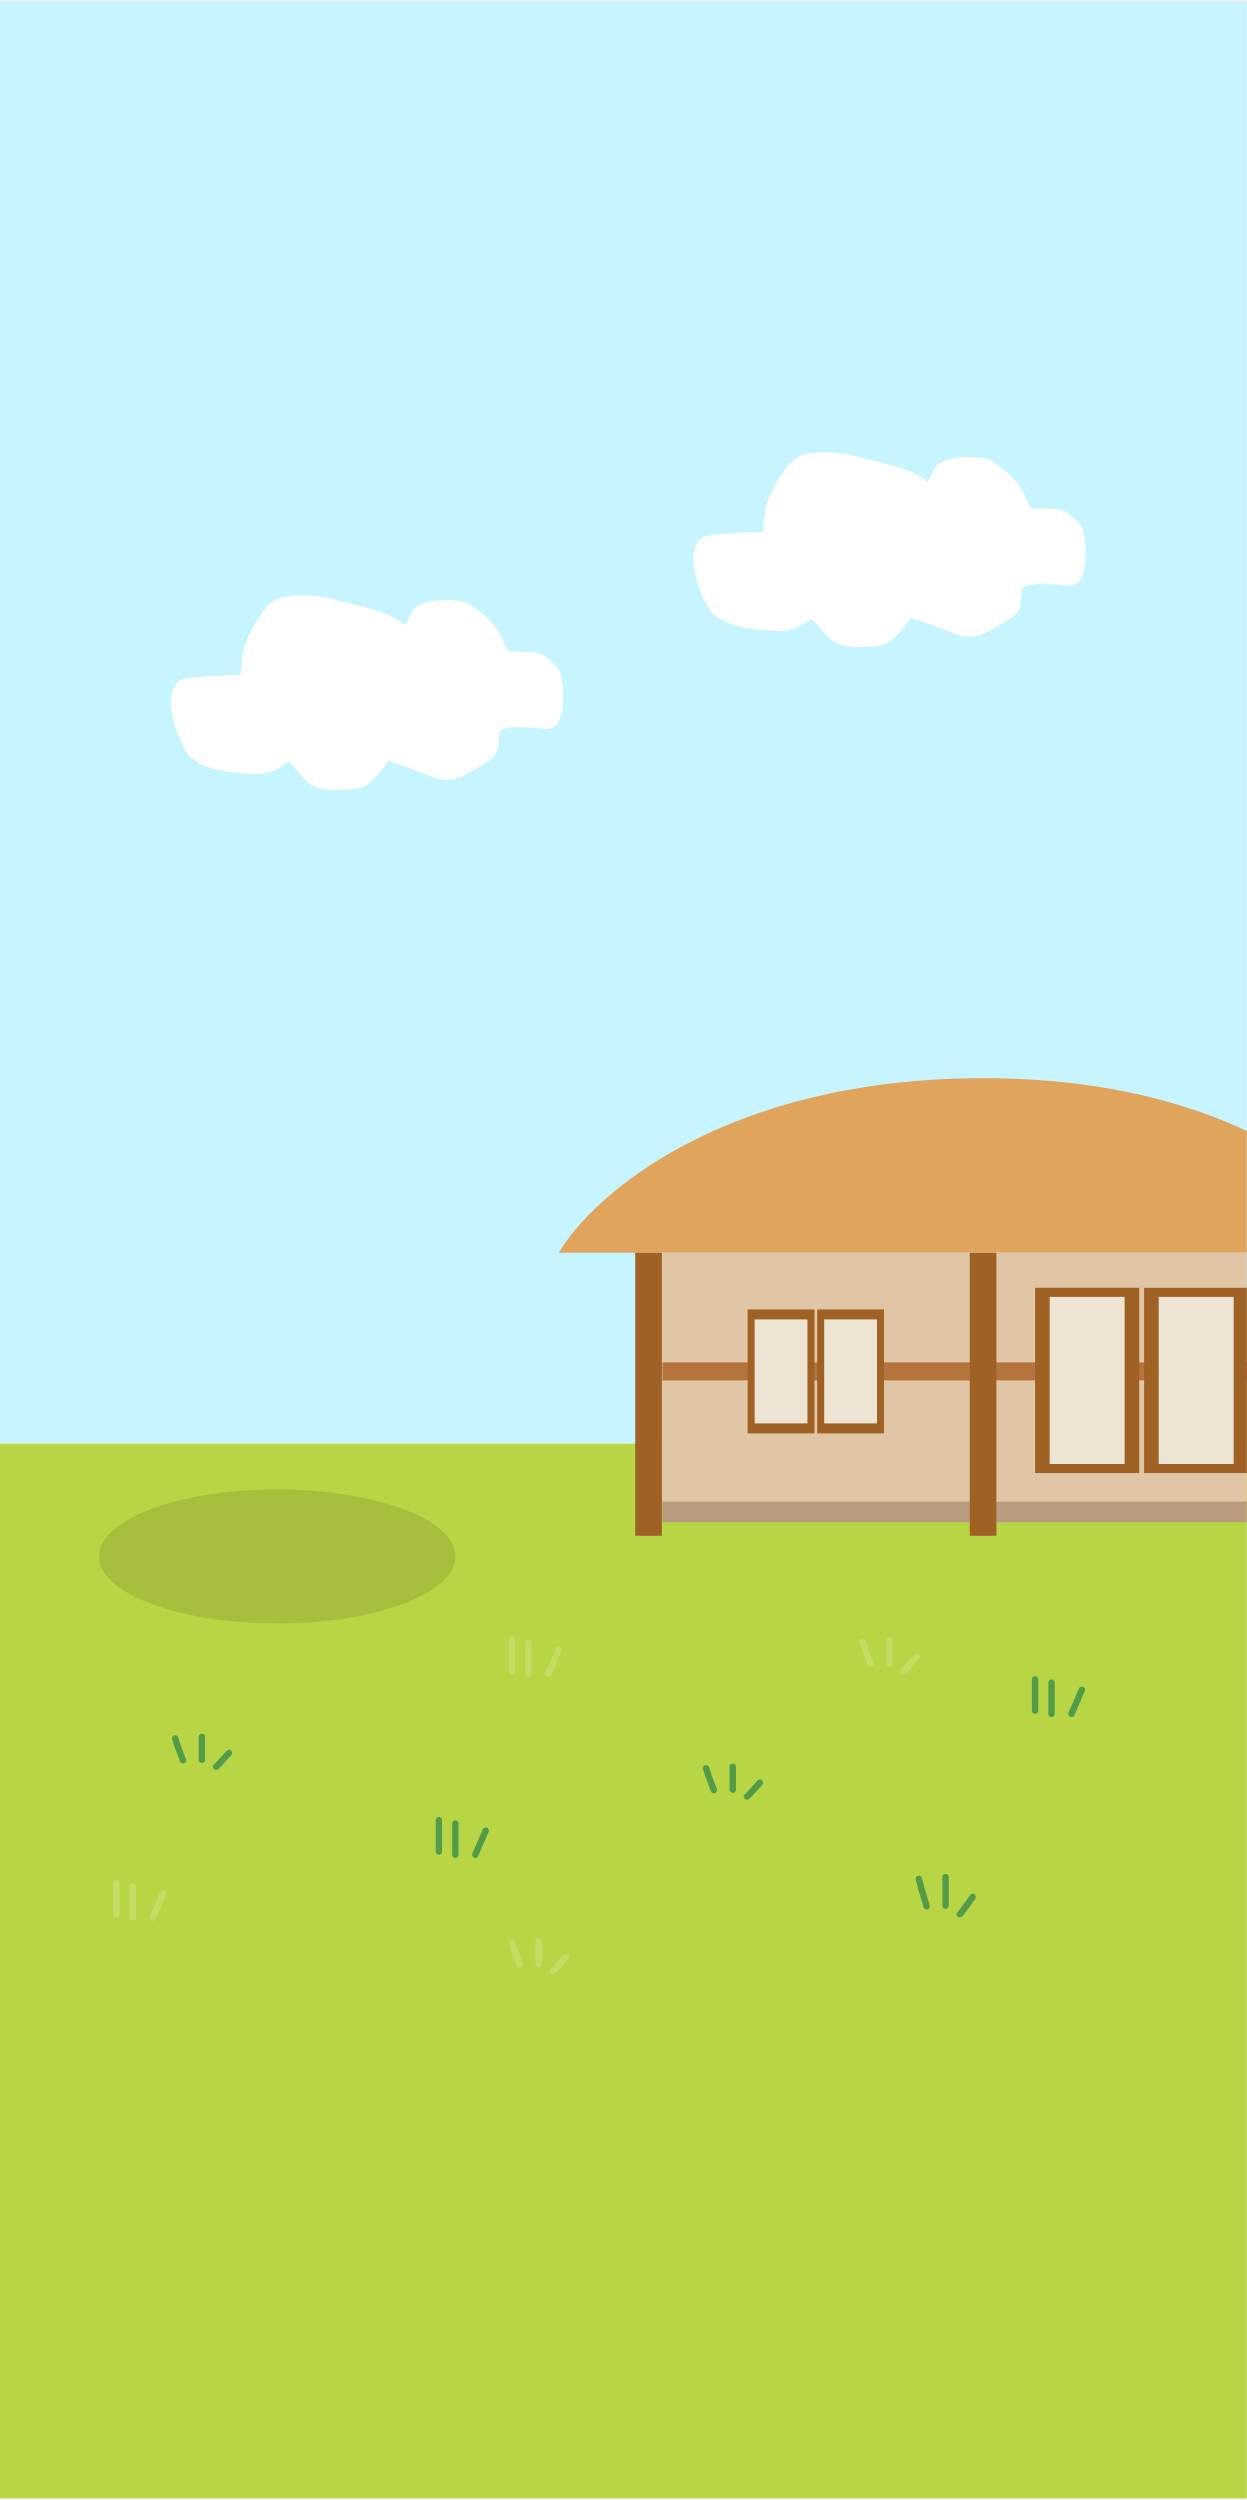
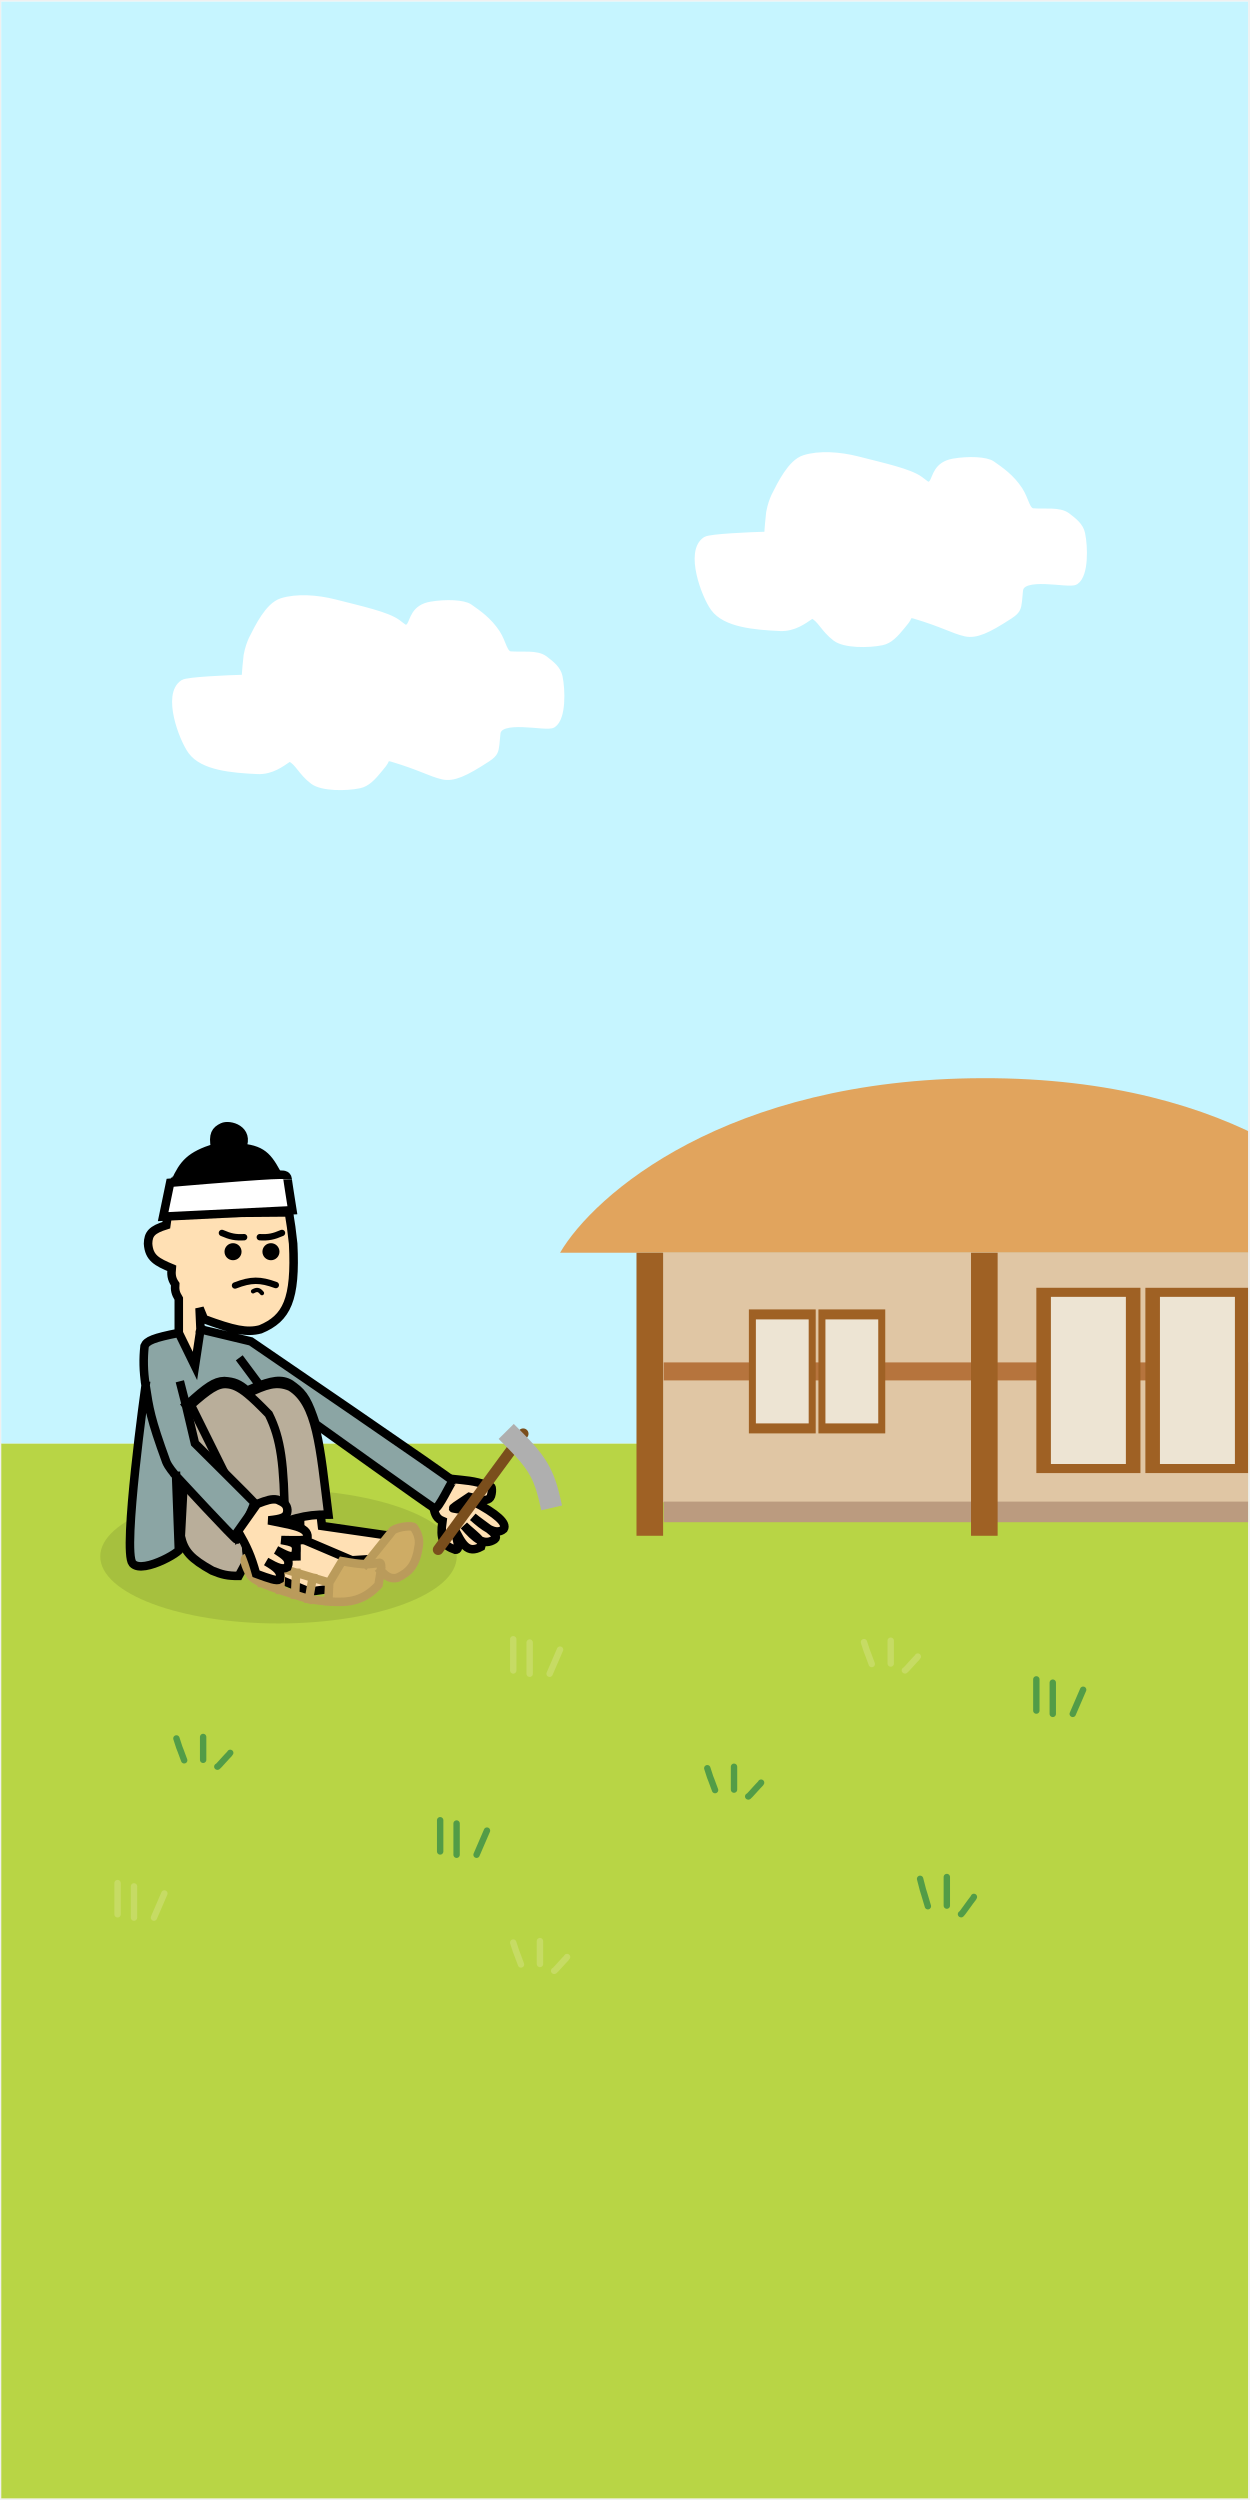
- <svg xmlns="http://www.w3.org/2000/svg" width="390" height="782" viewBox="0 0 390 782" fill="none">
+ <svg xmlns="http://www.w3.org/2000/svg" width="391" height="782" viewBox="0 0 391 782" fill="none">
  <g clip-path="url(#clip0_244_1912)">
-     <rect width="390" height="781" transform="translate(0 0.5)" fill="white" />
-     <rect y="451.5" width="390" height="330" fill="#B8D545" />
-     <rect y="0.5" width="390" height="451" fill="#C6F5FF" />
-     <ellipse cx="86.726" cy="486.858" rx="55.757" ry="20.959" fill="black" fill-opacity="0.1" />
-     <path d="M220.552 169.17C221.791 168.371 233.956 167.788 240.03 167.644C240.03 165.559 240.468 161.785 240.617 160.326C241.055 158.001 241.641 156.538 242.149 155.374C244.146 151.397 247.296 144.967 251.282 143.697C255.838 142.245 262.195 142.66 267.747 144.084C275.991 146.199 283.95 147.917 287.193 150.283C288.787 151.446 289.57 152.305 290.396 152.021C290.836 151.87 291.333 151.482 291.635 150.997C292.728 149.243 292.902 145.659 297.922 144.794C302.546 143.997 307.972 144.22 309.738 145.462C312.451 147.369 315.622 149.504 318.205 153.425C320.176 156.416 320.391 160.165 322.747 160.348C326.469 160.637 330.901 159.882 333.241 161.664C335.354 163.273 337.22 164.749 337.688 166.998C338.559 171.182 338.733 179.636 335.853 181.589C334.023 182.83 318.952 178.715 318.267 184.593C317.978 187.074 317.976 189.331 317.389 190.349C317.093 190.862 316.716 191.377 315.252 192.331C308.326 196.844 304.75 198.433 301.615 197.711C297.816 196.835 294.724 194.871 285.918 192.237C284.25 191.738 283.744 192.136 283.525 192.686C283.09 193.778 282.363 194.528 281.55 195.534C279.433 198.157 277.665 200.026 275.42 200.491C271.218 201.363 263.889 201.369 261.181 199.309C257.538 196.537 256.611 193.481 254.037 192.239C253.596 192.027 253.163 192.316 252.723 192.609C250.969 193.778 247.827 196.226 243.654 196.036C235.458 195.661 226.672 194.831 223.157 190.036C220.315 186.159 215.286 172.566 220.552 169.17Z" fill="white" stroke="white" stroke-width="2.709" stroke-linecap="round" />
-     <path d="M57.093 213.917C58.332 213.118 70.497 212.536 76.571 212.391C76.571 210.307 77.009 206.532 77.158 205.074C77.596 202.749 78.183 201.286 78.691 200.121C80.687 196.145 83.837 189.714 87.823 188.444C92.379 186.993 98.736 187.407 104.288 188.832C112.532 190.947 120.491 192.665 123.734 195.03C125.328 196.193 126.111 197.053 126.937 196.769C127.377 196.618 127.874 196.23 128.176 195.744C129.269 193.99 129.443 190.406 134.463 189.541C139.087 188.744 144.513 188.967 146.28 190.209C148.992 192.116 152.163 194.252 154.746 198.172C156.717 201.163 156.932 204.913 159.288 205.096C163.01 205.385 167.442 204.629 169.782 206.412C171.895 208.021 173.761 209.497 174.229 211.745C175.1 215.93 175.274 224.383 172.394 226.337C170.564 227.578 155.493 223.463 154.808 229.341C154.519 231.821 154.517 234.078 153.93 235.097C153.634 235.609 153.257 236.124 151.793 237.078C144.867 241.591 141.291 243.181 138.156 242.458C134.357 241.582 131.265 239.619 122.459 236.984C120.791 236.485 120.285 236.884 120.066 237.433C119.631 238.526 118.904 239.275 118.091 240.282C115.974 242.905 114.206 244.773 111.961 245.239C107.759 246.11 100.43 246.117 97.722 244.057C94.079 241.285 93.152 238.229 90.578 236.986C90.137 236.774 89.704 237.063 89.264 237.357C87.51 238.526 84.368 240.974 80.195 240.783C71.999 240.409 63.212 239.579 59.698 234.784C56.856 230.906 51.827 217.313 57.093 213.917Z" fill="white" stroke="white" stroke-width="2.709" stroke-linecap="round" />
-     <path d="M434.791 391.862H174.791C185.403 373.733 226.703 337.43 307.002 337.253C387.301 337.076 425.653 373.585 434.791 391.862Z" fill="#E1A45D" />
-     <rect x="206.849" y="391.862" width="195.884" height="78.044" fill="#E0C6A4" />
-     <rect x="198.703" y="391.862" width="8.328" height="88.528" fill="#9F6124" />
-     <rect x="207.207" y="426.154" width="195.526" height="5.644" fill="#B6743D" />
-     <rect x="207.207" y="469.693" width="195.526" height="6.443" fill="#BB9B7F" />
-     <rect x="303.343" y="391.862" width="8.328" height="88.528" fill="#9F6124" />
-     <rect x="233.856" y="409.584" width="20.905" height="38.783" fill="#9F6124" />
-     <rect x="255.612" y="409.584" width="20.905" height="38.783" fill="#9F6124" />
-     <rect x="323.777" y="402.815" width="32.563" height="57.966" fill="#9F6124" />
-     <rect x="236.049" y="412.71" width="16.519" height="32.532" fill="#EDE4D3" />
-     <rect x="257.805" y="412.71" width="16.519" height="32.532" fill="#EDE4D3" />
-     <rect x="328.333" y="405.657" width="23.451" height="52.282" fill="#EDE4D3" />
-     <rect x="357.883" y="402.815" width="32.563" height="57.966" fill="#9F6124" />
-     <rect x="362.439" y="405.657" width="23.451" height="52.282" fill="#EDE4D3" />
-     <path d="M137.292 569.37V579.136" stroke="#529C47" stroke-width="2" stroke-linecap="round" />
-     <path d="M142.432 570.398V580.164" stroke="#529C47" stroke-width="2" stroke-linecap="round" />
-     <path d="M151.935 572.614L148.676 580.164" stroke="#529C47" stroke-width="2" stroke-linecap="round" />
-     <path d="M36.382 589.031V598.796" stroke="#C6DB64" stroke-width="2" stroke-linecap="round" />
-     <path d="M41.522 590.059V599.824" stroke="#C6DB64" stroke-width="2" stroke-linecap="round" />
-     <path d="M51.025 592.274L47.766 599.824" stroke="#C6DB64" stroke-width="2" stroke-linecap="round" />
-     <path d="M160.148 512.757V522.522" stroke="#C6DB64" stroke-width="2" stroke-linecap="round" />
-     <path d="M165.288 513.785V523.55" stroke="#C6DB64" stroke-width="2" stroke-linecap="round" />
-     <path d="M174.791 516L171.532 523.55" stroke="#C6DB64" stroke-width="2" stroke-linecap="round" />
-     <path d="M323.777 525.308V535.073" stroke="#529C47" stroke-width="2" stroke-linecap="round" />
-     <path d="M328.917 526.336V536.101" stroke="#529C47" stroke-width="2" stroke-linecap="round" />
-     <path d="M338.419 528.551L335.16 536.101" stroke="#529C47" stroke-width="2" stroke-linecap="round" />
-     <path d="M220.849 553.099C221.15 554.002 221.455 554.969 221.733 555.83C221.861 556.188 221.961 556.389 222.189 556.994C222.416 557.599 222.767 558.603 223.281 559.94" stroke="#529C47" stroke-width="2" stroke-linecap="round" />
-     <path d="M229.21 552.643V559.788" stroke="#529C47" stroke-width="2" stroke-linecap="round" />
-     <path d="M233.642 561.923C233.671 561.964 233.699 562.005 234.278 561.387C234.856 560.77 235.982 559.492 236.665 558.762C237.348 558.031 237.554 557.888 237.678 557.615" stroke="#529C47" stroke-width="2" stroke-linecap="round" />
-     <path d="M287.416 587.701C287.717 588.832 288.023 590.042 288.301 591.12C288.428 591.569 288.529 591.82 288.756 592.577C288.983 593.335 289.335 594.591 289.848 596.266" stroke="#529C47" stroke-width="2" stroke-linecap="round" />
-     <path d="M295.777 587.131V596.075" stroke="#529C47" stroke-width="2" stroke-linecap="round" />
-     <path d="M300.209 598.748C300.238 598.799 300.267 598.851 300.845 598.077C301.423 597.304 302.549 595.704 303.232 594.79C303.916 593.876 304.121 593.696 304.246 593.354" stroke="#529C47" stroke-width="2" stroke-linecap="round" />
-     <path d="M160.148 607.638C160.449 608.541 160.755 609.507 161.033 610.368C161.161 610.727 161.261 610.927 161.489 611.532C161.716 612.137 162.067 613.141 162.581 614.479" stroke="#C6DB64" stroke-width="2" stroke-linecap="round" />
-     <path d="M168.51 607.182V614.327" stroke="#C6DB64" stroke-width="2" stroke-linecap="round" />
-     <path d="M172.942 616.461C172.971 616.502 172.999 616.543 173.577 615.926C174.155 615.308 175.282 614.03 175.965 613.3C176.648 612.57 176.853 612.426 176.978 612.153" stroke="#C6DB64" stroke-width="2" stroke-linecap="round" />
-     <path d="M269.862 513.66C270.163 514.563 270.469 515.53 270.747 516.39C270.875 516.749 270.975 516.95 271.202 517.555C271.43 518.16 271.781 519.163 272.295 520.501" stroke="#C6DB64" stroke-width="2" stroke-linecap="round" />
-     <path d="M278.224 513.204V520.349" stroke="#C6DB64" stroke-width="2" stroke-linecap="round" />
-     <path d="M282.656 522.484C282.684 522.525 282.713 522.566 283.291 521.948C283.869 521.33 284.996 520.052 285.679 519.322C286.362 518.592 286.567 518.448 286.692 518.176" stroke="#C6DB64" stroke-width="2" stroke-linecap="round" />
-     <path d="M54.791 543.781C55.092 544.684 55.397 545.651 55.675 546.511C55.803 546.87 55.903 547.071 56.131 547.676C56.358 548.281 56.709 549.284 57.223 550.622" stroke="#529C47" stroke-width="2" stroke-linecap="round" />
-     <path d="M63.152 543.325V550.47" stroke="#529C47" stroke-width="2" stroke-linecap="round" />
-     <path d="M67.584 552.604C67.613 552.646 67.641 552.687 68.219 552.069C68.797 551.451 69.924 550.173 70.607 549.443C71.29 548.713 71.496 548.569 71.62 548.296" stroke="#529C47" stroke-width="2" stroke-linecap="round" />
+     <rect width="390" height="781" transform="translate(0.390625 0.5)" fill="white" />
+     <rect x="0.391" y="451.5" width="390" height="330" fill="#B8D545" />
+     <rect x="0.391" y="0.5" width="390" height="451" fill="#C6F5FF" />
+     <ellipse cx="87.116" cy="486.858" rx="55.757" ry="20.959" fill="black" fill-opacity="0.1" />
+     <path d="M220.942 169.17C222.182 168.371 234.347 167.788 240.421 167.644C240.421 165.559 240.859 161.785 241.007 160.326C241.445 158.001 242.032 156.538 242.54 155.374C244.537 151.397 247.687 144.967 251.673 143.697C256.229 142.245 262.586 142.66 268.138 144.084C276.382 146.199 284.34 147.917 287.583 150.283C289.177 151.446 289.96 152.305 290.787 152.021C291.227 151.87 291.723 151.482 292.026 150.997C293.119 149.243 293.293 145.659 298.312 144.794C302.936 143.997 308.363 144.22 310.129 145.462C312.842 147.369 316.013 149.504 318.596 153.425C320.567 156.416 320.781 160.165 323.137 160.348C326.859 160.637 331.292 159.882 333.632 161.664C335.745 163.273 337.61 164.749 338.079 166.998C338.95 171.182 339.124 179.636 336.244 181.589C334.413 182.83 319.342 178.715 318.657 184.593C318.368 187.074 318.367 189.331 317.779 190.349C317.484 190.862 317.107 191.377 315.642 192.331C308.717 196.844 305.14 198.433 302.006 197.711C298.207 196.835 295.114 194.871 286.309 192.237C284.641 191.738 284.135 192.136 283.916 192.686C283.48 193.778 282.753 194.528 281.941 195.534C279.824 198.157 278.056 200.026 275.81 200.491C271.608 201.363 264.279 201.369 261.572 199.309C257.928 196.537 257.002 193.481 254.427 192.239C253.987 192.027 253.554 192.316 253.113 192.609C251.36 193.778 248.218 196.226 244.044 196.036C235.849 195.661 227.062 194.831 223.548 190.036C220.706 186.159 215.677 172.566 220.942 169.17Z" fill="white" stroke="white" stroke-width="2.709" stroke-linecap="round" />
+     <path d="M57.483 213.917C58.723 213.118 70.888 212.536 76.962 212.391C76.962 210.307 77.4 206.532 77.548 205.074C77.986 202.749 78.573 201.286 79.081 200.121C81.078 196.145 84.228 189.714 88.214 188.444C92.77 186.993 99.127 187.407 104.679 188.832C112.923 190.947 120.881 192.665 124.124 195.03C125.718 196.193 126.501 197.053 127.328 196.769C127.768 196.618 128.264 196.23 128.567 195.744C129.66 193.99 129.834 190.406 134.853 189.541C139.477 188.744 144.904 188.967 146.67 190.209C149.383 192.116 152.554 194.252 155.137 198.172C157.108 201.163 157.322 204.913 159.678 205.096C163.4 205.385 167.833 204.629 170.173 206.412C172.286 208.021 174.151 209.497 174.62 211.745C175.491 215.93 175.665 224.383 172.785 226.337C170.954 227.578 155.883 223.463 155.198 229.341C154.909 231.821 154.908 234.078 154.32 235.097C154.025 235.609 153.648 236.124 152.183 237.078C145.258 241.591 141.681 243.181 138.547 242.458C134.748 241.582 131.655 239.619 122.85 236.984C121.182 236.485 120.676 236.884 120.457 237.433C120.021 238.526 119.295 239.275 118.482 240.282C116.365 242.905 114.597 244.773 112.351 245.239C108.149 246.11 100.82 246.117 98.113 244.057C94.469 241.285 93.543 238.229 90.968 236.987C90.528 236.774 90.094 237.063 89.654 237.357C87.901 238.526 84.759 240.974 80.585 240.783C72.39 240.409 63.603 239.579 60.089 234.784C57.247 230.906 52.218 217.313 57.483 213.917Z" fill="white" stroke="white" stroke-width="2.709" stroke-linecap="round" />
+     <path d="M435.182 391.862H175.182C185.794 373.733 227.093 337.43 307.393 337.253C387.692 337.076 426.043 373.585 435.182 391.862Z" fill="#E1A45D" />
+     <rect x="207.239" y="391.862" width="195.884" height="78.044" fill="#E0C6A4" />
+     <rect x="199.093" y="391.862" width="8.328" height="88.528" fill="#9F6124" />
+     <rect x="207.598" y="426.154" width="195.526" height="5.644" fill="#B6743D" />
+     <rect x="207.598" y="469.693" width="195.526" height="6.443" fill="#BB9B7F" />
+     <rect x="303.733" y="391.862" width="8.328" height="88.528" fill="#9F6124" />
+     <rect x="234.247" y="409.584" width="20.905" height="38.783" fill="#9F6124" />
+     <rect x="256.003" y="409.584" width="20.905" height="38.783" fill="#9F6124" />
+     <rect x="324.167" y="402.815" width="32.563" height="57.966" fill="#9F6124" />
+     <rect x="236.439" y="412.71" width="16.519" height="32.532" fill="#EDE4D3" />
+     <rect x="258.196" y="412.71" width="16.519" height="32.532" fill="#EDE4D3" />
+     <rect x="328.724" y="405.656" width="23.451" height="52.282" fill="#EDE4D3" />
+     <rect x="358.273" y="402.815" width="32.563" height="57.966" fill="#9F6124" />
+     <rect x="362.83" y="405.656" width="23.451" height="52.282" fill="#EDE4D3" />
+     <path d="M137.683 569.37V579.136" stroke="#529C47" stroke-width="2" stroke-linecap="round" />
+     <path d="M142.823 570.398V580.164" stroke="#529C47" stroke-width="2" stroke-linecap="round" />
+     <path d="M152.326 572.614L149.067 580.164" stroke="#529C47" stroke-width="2" stroke-linecap="round" />
+     <path d="M36.773 589.031V598.796" stroke="#C6DB64" stroke-width="2" stroke-linecap="round" />
+     <path d="M41.913 590.059V599.824" stroke="#C6DB64" stroke-width="2" stroke-linecap="round" />
+     <path d="M51.416 592.274L48.156 599.824" stroke="#C6DB64" stroke-width="2" stroke-linecap="round" />
+     <path d="M160.539 512.757V522.522" stroke="#C6DB64" stroke-width="2" stroke-linecap="round" />
+     <path d="M165.679 513.785V523.55" stroke="#C6DB64" stroke-width="2" stroke-linecap="round" />
+     <path d="M175.182 516L171.922 523.55" stroke="#C6DB64" stroke-width="2" stroke-linecap="round" />
+     <path d="M324.167 525.308V535.073" stroke="#529C47" stroke-width="2" stroke-linecap="round" />
+     <path d="M329.307 526.336V536.101" stroke="#529C47" stroke-width="2" stroke-linecap="round" />
+     <path d="M338.81 528.551L335.551 536.101" stroke="#529C47" stroke-width="2" stroke-linecap="round" />
+     <path d="M221.239 553.099C221.54 554.002 221.846 554.969 222.124 555.83C222.252 556.188 222.352 556.389 222.579 556.994C222.807 557.599 223.158 558.603 223.672 559.94" stroke="#529C47" stroke-width="2" stroke-linecap="round" />
+     <path d="M229.601 552.643V559.788" stroke="#529C47" stroke-width="2" stroke-linecap="round" />
+     <path d="M234.033 561.923C234.061 561.964 234.09 562.005 234.668 561.387C235.246 560.77 236.373 559.492 237.056 558.762C237.739 558.031 237.944 557.888 238.069 557.615" stroke="#529C47" stroke-width="2" stroke-linecap="round" />
+     <path d="M287.807 587.701C288.108 588.832 288.413 590.042 288.691 591.12C288.819 591.569 288.919 591.82 289.147 592.577C289.374 593.335 289.725 594.591 290.239 596.266" stroke="#529C47" stroke-width="2" stroke-linecap="round" />
+     <path d="M296.168 587.131V596.075" stroke="#529C47" stroke-width="2" stroke-linecap="round" />
+     <path d="M300.6 598.748C300.629 598.799 300.657 598.851 301.236 598.077C301.814 597.304 302.94 595.704 303.623 594.79C304.306 593.876 304.512 593.696 304.636 593.355" stroke="#529C47" stroke-width="2" stroke-linecap="round" />
+     <path d="M160.539 607.638C160.84 608.541 161.146 609.507 161.424 610.368C161.552 610.727 161.652 610.927 161.879 611.532C162.106 612.137 162.458 613.141 162.971 614.479" stroke="#C6DB64" stroke-width="2" stroke-linecap="round" />
+     <path d="M168.9 607.182V614.327" stroke="#C6DB64" stroke-width="2" stroke-linecap="round" />
+     <path d="M173.332 616.461C173.361 616.502 173.39 616.543 173.968 615.926C174.546 615.308 175.672 614.03 176.356 613.3C177.039 612.57 177.244 612.426 177.369 612.153" stroke="#C6DB64" stroke-width="2" stroke-linecap="round" />
+     <path d="M270.253 513.66C270.554 514.563 270.859 515.53 271.138 516.39C271.265 516.749 271.366 516.95 271.593 517.555C271.82 518.16 272.171 519.163 272.685 520.501" stroke="#C6DB64" stroke-width="2" stroke-linecap="round" />
+     <path d="M278.614 513.204V520.349" stroke="#C6DB64" stroke-width="2" stroke-linecap="round" />
+     <path d="M283.046 522.483C283.075 522.525 283.104 522.566 283.682 521.948C284.26 521.33 285.386 520.052 286.069 519.322C286.752 518.592 286.958 518.448 287.083 518.175" stroke="#C6DB64" stroke-width="2" stroke-linecap="round" />
+     <path d="M55.181 543.781C55.482 544.684 55.788 545.651 56.066 546.511C56.194 546.87 56.294 547.071 56.521 547.676C56.748 548.281 57.1 549.284 57.614 550.622" stroke="#529C47" stroke-width="2" stroke-linecap="round" />
+     <path d="M63.542 543.325V550.47" stroke="#529C47" stroke-width="2" stroke-linecap="round" />
+     <path d="M67.975 552.605C68.003 552.646 68.032 552.687 68.61 552.069C69.188 551.451 70.314 550.173 70.998 549.443C71.681 548.713 71.886 548.569 72.011 548.297" stroke="#529C47" stroke-width="2" stroke-linecap="round" />
+     <path d="M78.404 480.826C77.827 477.444 77.804 475.385 77.99 471.59L85.652 468.824V479.003C85.982 481.143 87.893 481.726 93.968 481.589L93.684 465.525L99.265 465.068L100.704 477.318L121.097 480.266C124.633 478.673 126.549 477.908 128.433 479.529C129.574 481.294 129.539 482.059 128.433 483.074H125.344C125.344 483.074 129.591 484.057 128.257 485.847C126.923 487.637 124.01 486.619 122.746 486.725C121.483 486.83 128.425 491.462 124.01 491.323C120.251 491.204 117.249 488.258 116.739 487.69L117.55 489.115C117.55 489.115 119.204 492.114 117.55 492.709C115.895 493.303 114.655 492.269 114.293 492.295C113.931 492.321 114.008 495.811 113 495.811C111.992 495.811 110.668 493.79 110.668 493.79C109.355 493.096 109.433 497.258 108.059 497.352C106.684 497.445 105.684 494.791 105.077 494.784C104.47 494.777 104.124 496.855 104.124 496.855L96.752 497.89L85.652 493.251H81.303C79.224 492.717 75.878 487.411 76.002 486.79C76.126 486.169 78.404 480.826 78.404 480.826Z" fill="#FFE0B4" />
+     <path d="M116.709 487.637L117.55 489.115C117.55 489.115 119.204 492.114 117.55 492.709C115.895 493.303 114.655 492.269 114.293 492.295C113.931 492.321 114.008 495.811 113 495.811C111.992 495.811 110.668 493.79 110.668 493.79C109.355 493.096 109.433 497.258 108.059 497.352C106.684 497.445 105.684 494.791 105.077 494.784C104.47 494.777 104.124 496.855 104.124 496.855L96.752 497.89L85.652 493.251H81.303C79.224 492.717 75.878 487.411 76.002 486.79C76.126 486.169 78.404 480.826 78.404 480.826C77.827 477.444 77.804 475.385 77.99 471.59L85.652 468.824V479.003C85.982 481.143 87.893 481.726 93.968 481.589M116.709 487.637L110.076 488.059L94.843 481.565C94.542 481.575 94.25 481.583 93.968 481.589M116.709 487.637C116.224 487.144 119.595 491.183 124.01 491.323C128.425 491.462 121.483 486.83 122.746 486.725C124.01 486.619 126.923 487.637 128.257 485.847C129.591 484.057 125.344 483.074 125.344 483.074H128.433C129.539 482.059 129.574 481.294 128.433 479.529C126.549 477.908 124.633 478.673 121.097 480.266L100.704 477.318L99.265 465.068L93.684 465.525L93.968 481.589" stroke="black" stroke-width="2.667" stroke-linecap="square" />
+     <path d="M70.944 432.939C72.987 433.071 74.868 433.948 77.32 435.931C83.151 433.167 86.328 431.931 90.808 433.758C99.178 438.781 100.068 452.441 102.722 473.762C98.756 473.735 95.965 474.072 92.733 474.916V486.839C88.014 486.981 86.182 486.626 84.459 485.167V476.803C80.856 477.236 78.637 477.724 77.117 478.368C76.803 481.999 76.83 484.063 77.439 487.822L74.673 492.938C71.163 492.984 69.387 492.531 66.388 491.297C59.666 487.552 57.562 485.188 56.551 480.538L58.687 440.408C59.035 440.096 59.373 439.794 59.702 439.503C65.1 434.715 67.957 432.683 70.944 432.939Z" fill="#B9AE9A" />
+     <path d="M77.32 435.931C74.868 433.948 72.987 433.071 70.944 432.939C67.957 432.683 65.1 434.715 59.702 439.503M77.32 435.931C79.15 437.411 81.299 439.507 84.072 442.368C87.885 450.083 88.868 457.785 89.087 476.001M77.32 435.931C83.151 433.167 86.328 431.931 90.808 433.758C99.178 438.781 100.068 452.441 102.722 473.762C98.756 473.735 95.965 474.072 92.733 474.916M59.702 439.503C59.373 439.794 59.035 440.096 58.687 440.408L56.551 480.538C57.562 485.188 59.666 487.552 66.388 491.297C69.387 492.531 71.163 492.984 74.673 492.938L77.439 487.822C76.83 484.063 76.803 481.999 77.117 478.368M59.702 439.503L70.944 462.189C71.302 469.449 72.051 473.464 74.229 480.538C74.958 479.643 75.758 478.943 77.117 478.368M77.117 478.368C78.637 477.724 80.856 477.236 84.459 476.803M84.459 476.803C85.434 476.686 86.511 476.572 87.703 476.461C88.181 476.3 88.641 476.146 89.087 476.001M84.459 476.803V485.167C86.182 486.626 88.014 486.981 92.733 486.839V474.916M92.733 474.916C91.596 475.213 90.404 475.572 89.087 476.001" stroke="black" stroke-width="2.667" />
+     <path d="M141.219 462.595C145.637 463.08 148.092 463.093 152.601 464.638C153.513 464.987 153.896 465.163 153.781 465.35C153.918 466.113 153.884 466.949 153.579 467.962C153.063 469.376 151.6 469.386 149.154 468.95L148.177 469.734C155.267 473.44 158.715 476.481 157.56 478.284C156.294 479.425 154.688 479.201 152.911 478.254C154.681 479.621 155.748 480.753 154.702 481.509C153.07 482.566 151.578 482.561 150.036 481.743C150.587 482.463 150.824 483.138 150.543 483.798C146.156 486.187 144.592 483.088 141.814 477.506C142.846 481.429 144.178 484.845 142.452 484.781C138.537 483.437 137.59 481.521 138.413 475.76C136.637 475.021 136.103 473.92 135.527 471.394L141.219 462.595Z" fill="#FFE0B4" />
+     <path d="M149.154 468.95C151.6 469.386 153.063 469.376 153.579 467.962C153.884 466.949 153.918 466.113 153.781 465.35C153.896 465.163 153.513 464.987 152.601 464.638C148.092 463.093 145.637 463.08 141.219 462.595L135.527 471.394C136.103 473.92 136.637 475.021 138.413 475.76C137.59 481.521 138.537 483.437 142.452 484.781C144.178 484.845 142.846 481.429 141.814 477.506C144.592 483.088 146.156 486.187 150.543 483.798C150.824 483.138 150.587 482.463 150.036 481.743M149.154 468.95C148.472 468.829 147.638 468.369 146.802 468.199C142.799 470.839 141.255 471.902 141.809 471.832C143.698 472.278 144.805 472.218 146.915 471.256L148.177 469.734M149.154 468.95L148.177 469.734M148.177 469.734C155.267 473.44 158.715 476.481 157.56 478.284C156.294 479.425 154.688 479.201 152.911 478.254M152.911 478.254C151.336 477.414 149.628 476.007 147.903 474.479C149.525 475.845 151.455 477.129 152.911 478.254ZM152.911 478.254C154.681 479.621 155.748 480.753 154.702 481.509C153.07 482.566 151.578 482.561 150.036 481.743M150.036 481.743C148.518 480.937 146.952 479.344 145.157 477.201C147.007 478.984 149.037 480.438 150.036 481.743Z" stroke="black" stroke-width="2.667" />
+     <path d="M74.112 481.627C74.622 481.531 79.765 470.394 79.531 470.021C79.297 469.647 60.979 451.472 60.979 451.472L58.176 439.583L58.923 439.056C64.633 433.876 67.164 432.066 70.161 431.991C73.305 432.21 74.73 432.808 77.298 434.99C78.761 434.346 80.072 433.8 81.258 433.356C86.408 431.429 89.213 431.426 91.942 433.724C95.016 435.985 96.425 438.366 98.74 445.451C98.74 445.451 134.861 471.341 135.968 471.844C137.076 472.346 141.138 463.399 141.666 463.231C142.194 463.063 78.479 419.585 78.479 419.585L62.714 415.805L60.979 427.277L55.923 416.927C48.074 418.472 45.915 419.374 45.22 421.034C44.784 425.021 44.846 428.881 45.537 433.356C46.66 440.628 47.022 443.552 52.013 457.258C52.68 458.857 54.313 460.781 55.084 461.666C55.084 461.666 73.603 481.724 74.112 481.627Z" fill="#8BA5A4" />
+     <path d="M55.084 461.666C54.313 460.781 52.68 458.857 52.013 457.258C47.022 443.552 46.66 440.628 45.537 433.356C45.537 433.356 38.23 485.277 41.471 489.015C44.712 492.753 58.895 484.127 55.923 484.224L55.084 461.666Z" fill="#8BA5A4" />
+     <path d="M55.923 406.237V416.927L60.979 427.277L62.714 415.805L62.42 409.195L63.824 412.609C73.006 415.976 77.172 416.954 81.48 415.805C89.731 412.365 92.574 406.525 91.698 389.016C91.309 385.329 90.868 382.089 90.363 379.242L52.536 379.557C52.352 380.724 52.179 381.949 52.013 383.234C47.504 384.638 46.38 385.95 46.314 389.016C46.6 393.519 49.075 394.749 53.718 396.711C53.543 398.562 53.575 399.941 54.8 401.703C54.669 403.497 54.854 404.492 55.923 406.237Z" fill="#FFE0B4" />
+     <path d="M52.536 379.557L90.363 379.242C89.625 375.09 88.75 371.773 87.699 369.126L54.817 369.672C53.879 372.371 53.151 375.641 52.536 379.557Z" fill="black" />
+     <path d="M54.817 369.672L87.699 369.126C84.105 362.319 82.717 359.785 75.662 359.031C78.131 353.289 71.79 351.532 69.626 352.567C67.463 353.602 66.518 354.841 67.298 359.031C59.444 361.523 57.431 363.967 54.817 369.672Z" fill="black" />
+     <path d="M55.084 461.666C55.084 461.666 73.603 481.724 74.112 481.627C74.622 481.531 79.765 470.394 79.531 470.021C79.297 469.647 60.979 451.472 60.979 451.472L58.176 439.583M55.084 461.666C54.313 460.781 52.68 458.857 52.013 457.258C47.022 443.552 46.66 440.628 45.537 433.356M55.084 461.666L55.923 484.224C58.895 484.127 44.712 492.753 41.471 489.015C38.23 485.277 45.537 433.356 45.537 433.356M55.923 416.927C48.074 418.472 45.915 419.374 45.22 421.034C44.784 425.021 44.846 428.881 45.537 433.356M55.923 416.927V406.237C54.854 404.492 54.669 403.497 54.8 401.703C53.575 399.941 53.543 398.562 53.718 396.711C49.075 394.749 46.6 393.519 46.314 389.016C46.38 385.95 47.504 384.638 52.013 383.234C52.179 381.949 52.352 380.724 52.536 379.557M55.923 416.927L60.979 427.277L62.714 415.805M62.714 415.805L62.42 409.195L63.824 412.609C73.006 415.976 77.172 416.954 81.48 415.805C89.731 412.365 92.574 406.525 91.698 389.016C91.309 385.329 90.868 382.089 90.363 379.242M62.714 415.805L78.479 419.585C78.479 419.585 142.194 463.063 141.666 463.231C141.138 463.399 137.076 472.346 135.968 471.844C134.861 471.341 98.74 445.451 98.74 445.451C96.425 438.366 95.016 435.985 91.942 433.724C89.213 431.426 86.408 431.429 81.258 433.356M81.258 433.356C80.072 433.8 78.761 434.346 77.298 434.99C74.73 432.808 73.305 432.21 70.161 431.991C67.164 432.066 64.633 433.876 58.923 439.056L58.176 439.583M81.258 433.356L75.635 425.797M56.582 433.356L58.176 439.583M52.536 379.557L90.363 379.242M52.536 379.557C53.151 375.641 53.879 372.371 54.817 369.672M90.363 379.242C89.625 375.09 88.75 371.773 87.699 369.126M54.817 369.672L87.699 369.126M54.817 369.672C57.431 363.967 59.444 361.523 67.298 359.031C66.518 354.841 67.463 353.602 69.626 352.567C71.79 351.532 78.131 353.289 75.662 359.031C82.717 359.785 84.105 362.319 87.699 369.126" stroke="black" stroke-width="2.667" stroke-linecap="square" />
+     <path d="M135.708 483.752L162.313 447.493C162.858 446.751 163.901 446.591 164.643 447.136C165.385 447.68 165.545 448.723 165.001 449.465L138.395 485.724C137.851 486.466 136.808 486.626 136.066 486.082C135.324 485.537 135.163 484.494 135.708 483.752Z" fill="#7A4E1C" />
+     <path d="M163.057 447.768L164.197 448.927C166.792 451.591 168.933 454.004 170.654 456.698C172.66 459.837 174.014 463.221 175.046 467.668L175.799 470.915L169.305 472.422L168.551 469.175L168.381 468.464C167.514 464.976 166.458 462.512 165.036 460.288C163.676 458.159 161.918 456.145 159.434 453.593L158.324 452.464L155.977 450.097L160.71 445.402L163.057 447.768Z" fill="#AFAFAF" />
+     <path d="M106.991 488.342L102.984 495.053L102.702 500.934C109.519 501.498 113.883 500.588 118.382 495.791C118.635 494.139 118.943 492.574 119.108 491.347C119.342 489.605 119.288 488.545 118.384 488.888C116.944 489.156 115.673 489.271 114.399 489.265C112.225 489.254 110.04 488.891 106.991 488.342Z" fill="#CEAC65" />
+     <path d="M114.399 489.265C115.673 489.271 116.944 489.156 118.384 488.888C119.288 488.545 119.342 489.605 119.108 491.347C120.954 493.129 122.014 493.986 124.253 493.547C128.161 491.727 130.165 489.476 131.017 483.347C131.288 481.339 130.62 479.445 129.494 477.824C129.382 477.108 124.94 477.382 122.913 478.66L114.399 489.265Z" fill="#CEAC65" />
+     <path d="M102.984 495.053L106.991 488.342C110.04 488.891 112.225 489.254 114.399 489.265M102.984 495.053L97.808 493.497M102.984 495.053L102.702 500.934M96.632 500.209C95.085 499.733 93.642 499.287 92.3 498.867M96.632 500.209L97.808 493.497M96.632 500.209C98.866 500.526 100.872 500.783 102.702 500.934M114.399 489.265C115.673 489.271 116.944 489.156 118.384 488.888C119.288 488.545 119.342 489.605 119.108 491.347M114.399 489.265L122.913 478.66C124.94 477.382 129.382 477.108 129.494 477.824C130.62 479.445 131.288 481.339 131.017 483.347C130.165 489.476 128.161 491.727 124.253 493.547C122.014 493.986 120.954 493.129 119.108 491.347M119.108 491.347C118.943 492.574 118.635 494.139 118.382 495.791C113.883 500.588 109.519 501.498 102.702 500.934M82.486 488.891L77.153 487.288C76.045 487.377 76.498 489.436 78.331 492.742C78.947 493.597 80.149 494.391 81.997 495.231M82.486 488.891L81.997 495.231M82.486 488.891L87.977 490.542M81.997 495.231C83.464 495.898 85.338 496.592 87.65 497.369M87.977 490.542L87.65 497.369M87.977 490.542L92.632 491.941M87.65 497.369C89.04 497.835 90.588 498.331 92.3 498.867M92.632 491.941L92.3 498.867M92.632 491.941L97.808 493.497" stroke="#CEAC65" stroke-width="2.667" stroke-linecap="square" />
+     <path d="M102.984 495.053L106.991 488.342C110.04 488.891 112.225 489.254 114.399 489.265M102.984 495.053L97.808 493.497M102.984 495.053L102.702 500.934M96.632 500.209C95.085 499.733 93.642 499.287 92.3 498.867M96.632 500.209L97.808 493.497M96.632 500.209C98.866 500.526 100.872 500.783 102.702 500.934M114.399 489.265C115.673 489.271 116.944 489.156 118.384 488.888C119.288 488.545 119.342 489.605 119.108 491.347M114.399 489.265L122.913 478.66C124.94 477.382 129.382 477.108 129.494 477.824C130.62 479.445 131.288 481.339 131.017 483.347C130.165 489.476 128.161 491.727 124.253 493.547C122.014 493.986 120.954 493.129 119.108 491.347M119.108 491.347C118.943 492.574 118.635 494.139 118.382 495.791C113.883 500.588 109.519 501.498 102.702 500.934M82.486 488.891L77.153 487.288C76.045 487.377 76.498 489.436 78.331 492.742C78.947 493.597 80.149 494.391 81.997 495.231M82.486 488.891L81.997 495.231M82.486 488.891L87.977 490.542M81.997 495.231C83.464 495.898 85.338 496.592 87.65 497.369M87.977 490.542L87.65 497.369M87.977 490.542L92.632 491.941M87.65 497.369C89.04 497.835 90.588 498.331 92.3 498.867M92.632 491.941L92.3 498.867M92.632 491.941L97.808 493.497" stroke="black" stroke-opacity="0.1" stroke-width="2.667" stroke-linecap="square" />
+     <path d="M74.422 478.942L80.436 470.436C83.442 469.28 85.055 468.717 86.767 469.099C88.99 470.065 89.769 470.737 89.889 472.287C89.942 474.759 87.983 475.138 84.006 475.57C90.862 477.078 96.453 477.442 96.195 480.914C96.066 482.115 92.405 481.753 88.003 481.721C91.368 482.362 93.543 482.518 92.268 486.425C90.973 487.418 89.155 486.205 86.419 484.861C89.446 486.772 90.917 487.869 89.912 490.235C88.392 491.075 86.776 490.454 83.261 488.442C86.617 490.441 88.127 491.601 87.556 494.014C86.62 494.669 84.288 493.81 80.16 492.289L80.1 492.267C78.552 486.71 77.254 483.821 74.422 478.942Z" fill="#FFE0B4" stroke="black" stroke-width="2.667" />
+     <path d="M75.556 391.532C75.556 393.005 74.363 394.199 72.89 394.199C71.417 394.199 70.223 393.005 70.223 391.532C70.223 390.059 71.417 388.865 72.89 388.865C74.363 388.865 75.556 390.059 75.556 391.532Z" fill="black" />
+     <path d="M87.419 391.532C87.419 393.005 86.225 394.199 84.752 394.199C83.279 394.199 82.085 393.005 82.085 391.532C82.085 390.059 83.279 388.865 84.752 388.865C86.225 388.865 87.419 390.059 87.419 391.532Z" fill="black" />
+     <path d="M73.516 402.102C78.605 400.14 81.393 400.19 86.271 401.964" stroke="black" stroke-width="2" stroke-linecap="round" />
+     <path d="M79.149 403.928C80.386 403.244 81.004 403.328 81.945 404.496" stroke="black" stroke-width="1.333" stroke-linecap="round" />
+     <path d="M75.65 368.151C79.224 367.888 82.452 367.671 84.792 367.552C85.959 367.493 86.923 367.457 87.604 367.452C87.938 367.45 88.238 367.455 88.47 367.473C88.576 367.482 88.731 367.498 88.885 367.537C88.954 367.554 89.112 367.597 89.283 367.697C89.406 367.769 89.911 368.091 89.958 368.779C89.958 368.775 89.96 368.796 89.967 368.861C89.974 368.919 89.984 368.997 89.997 369.093C90.023 369.285 90.059 369.539 90.104 369.843C90.193 370.45 90.312 371.241 90.444 372.101C90.708 373.819 91.02 375.8 91.226 377.1L91.458 378.568L89.974 378.641L52.753 380.477L51.032 380.562L51.382 378.875L53.025 370.941L53.226 369.969L54.216 369.883C59.928 369.387 68.5 368.676 75.65 368.151Z" fill="white" stroke="black" stroke-width="2.667" />
+     <path d="M69.423 385.665C72.111 386.834 73.631 387.135 76.357 386.993" stroke="black" stroke-width="2" stroke-linecap="round" />
+     <path d="M88.204 385.665C85.516 386.834 83.996 387.135 81.27 386.993" stroke="black" stroke-width="2" stroke-linecap="round" />
  </g>
  <defs>
    <clipPath id="clip0_244_1912">
-       <rect width="390" height="781" fill="white" transform="translate(0 0.5)" />
+       <rect width="390" height="781" fill="white" transform="translate(0.390625 0.5)" />
    </clipPath>
  </defs>
</svg>
